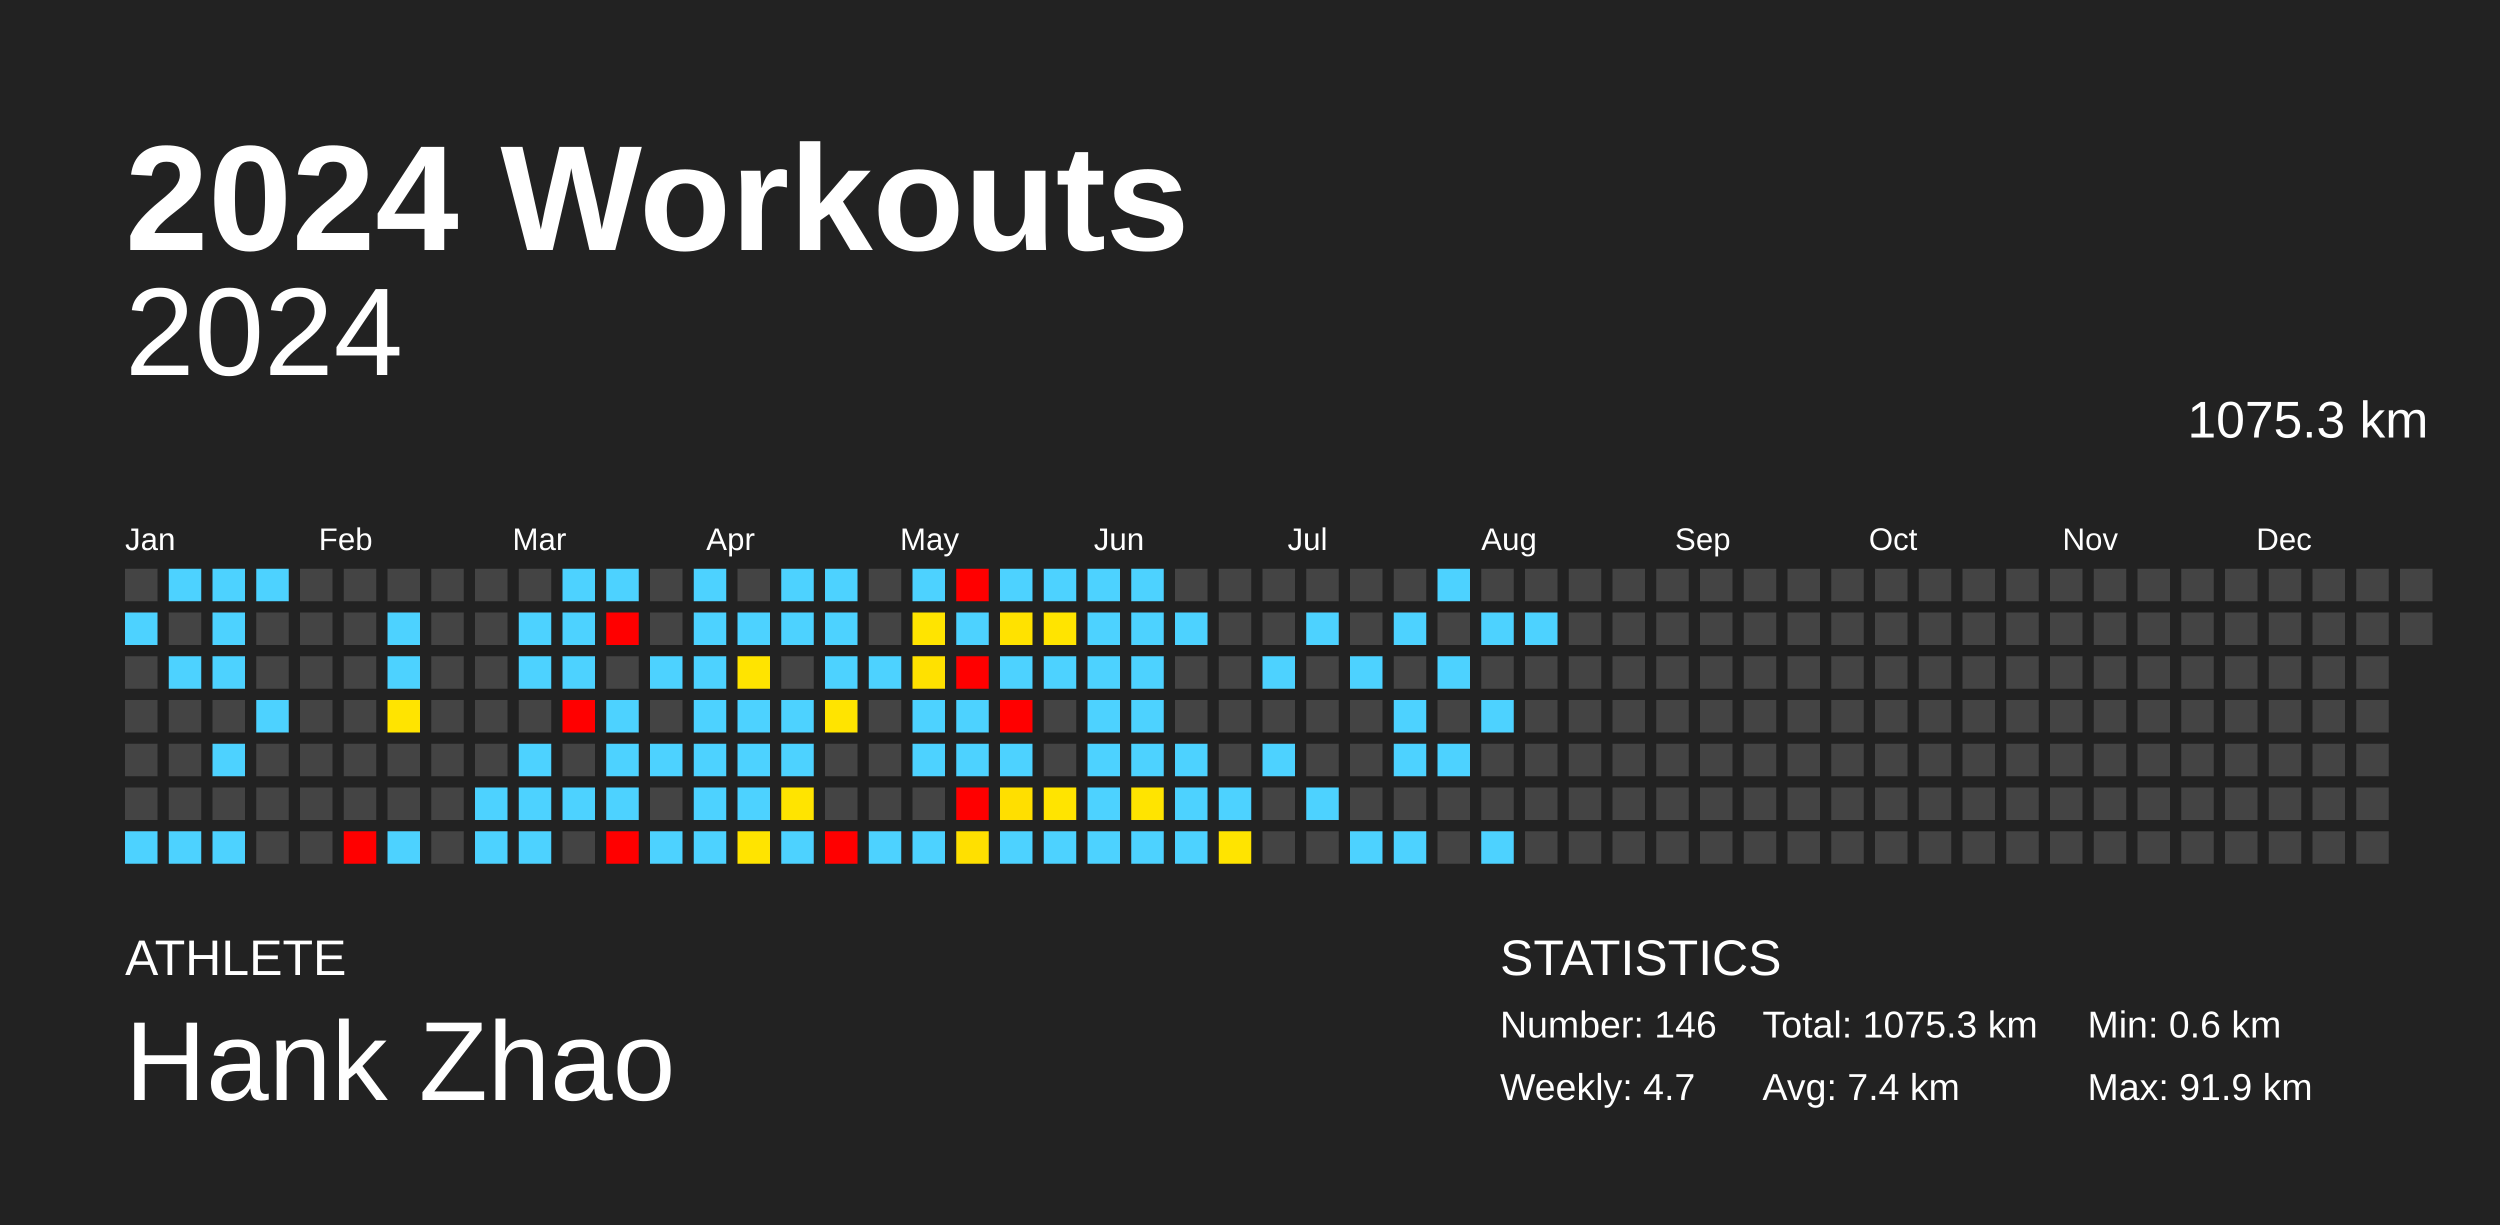
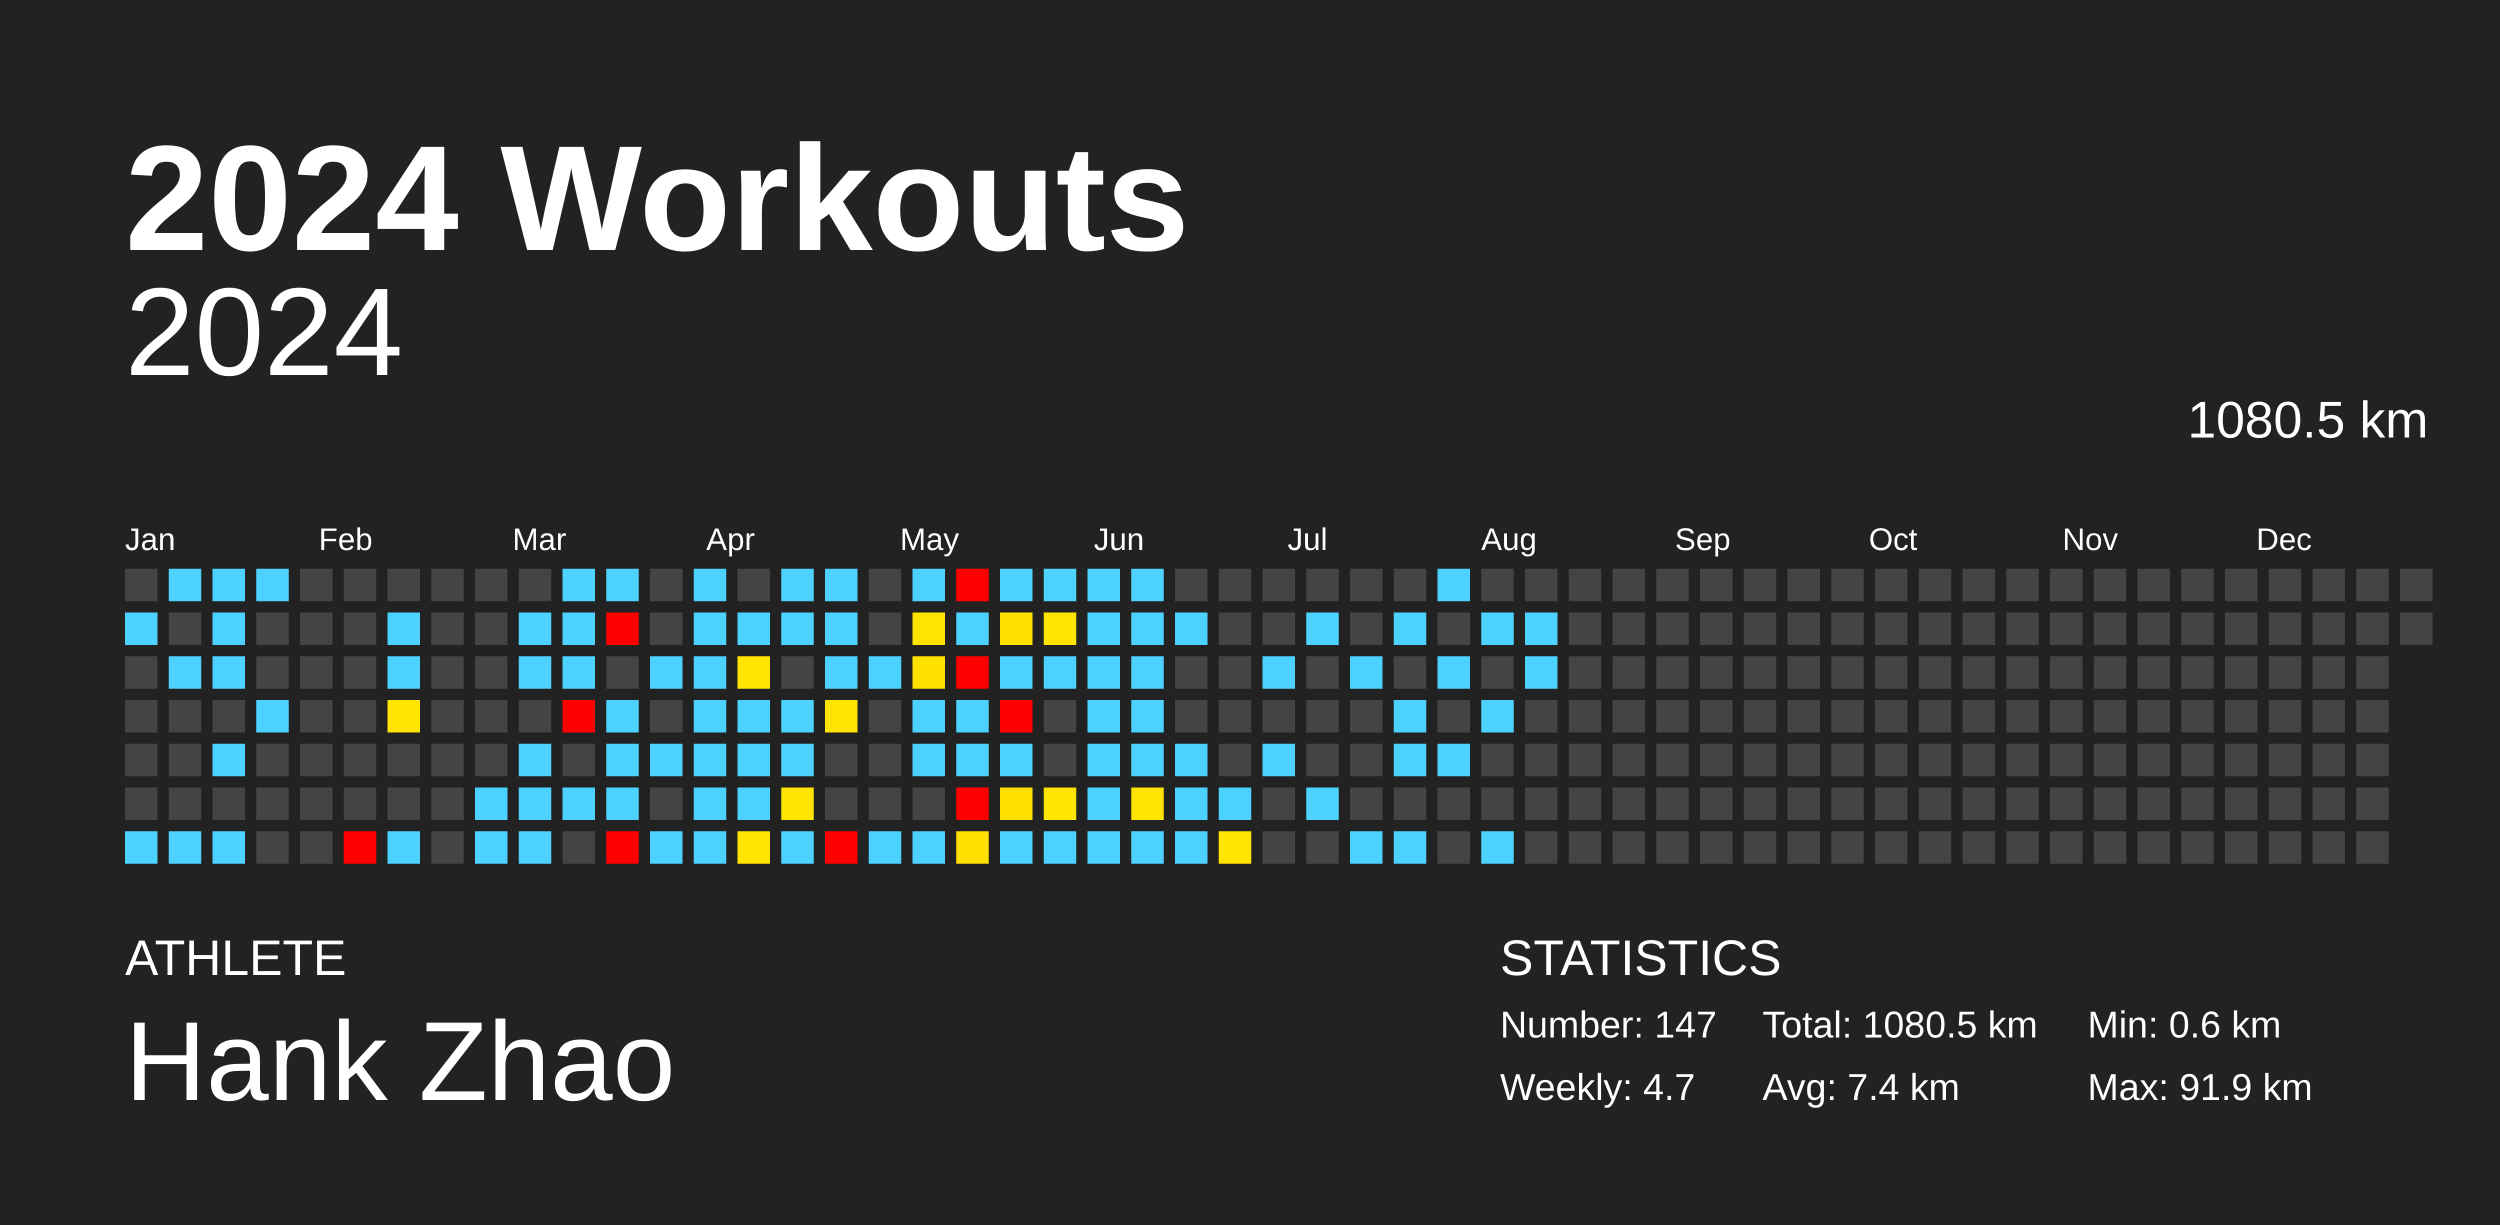
<svg xmlns="http://www.w3.org/2000/svg" baseProfile="full" height="98mm" version="1.1" viewBox="0,0,200,98" width="200mm">
  <defs />
  <rect fill="#222222" height="98" width="200" x="0" y="0" />
  <text fill="#FFFFFF" style="font-size:12px; font-family:Arial; font-weight:bold;" x="10" y="20">2024 Workouts</text>
  <text fill="#FFFFFF" style="font-size:4px; font-family:Arial" x="10" y="78">ATHLETE</text>
  <text fill="#FFFFFF" style="font-size:9px; font-family:Arial" x="10" y="88">Hank Zhao</text>
  <text fill="#FFFFFF" style="font-size:4px; font-family:Arial" x="120" y="78">STATISTICS</text>
-   <text fill="#FFFFFF" style="font-size:3px; font-family:Arial" x="120" y="83">Number: 146</text>
+   <text fill="#FFFFFF" style="font-size:3px; font-family:Arial" x="120" y="83">Number: 147</text>
  <text fill="#FFFFFF" style="font-size:3px; font-family:Arial" x="120" y="88">Weekly: 4.7</text>
-   <text fill="#FFFFFF" style="font-size:3px; font-family:Arial" x="141" y="83">Total: 1075.3 km</text>
+   <text fill="#FFFFFF" style="font-size:3px; font-family:Arial" x="141" y="83">Total: 1080.5 km</text>
  <text fill="#FFFFFF" style="font-size:3px; font-family:Arial" x="141" y="88">Avg: 7.4 km</text>
  <text fill="#FFFFFF" style="font-size:3px; font-family:Arial" x="167" y="83">Min: 0.6 km</text>
  <text fill="#FFFFFF" style="font-size:3px; font-family:Arial" x="167" y="88">Max: 91.9 km</text>
  <text alignment-baseline="hanging" fill="#FFFFFF" style="font-size:10.0px; font-family:Arial;" x="10" y="30">2024</text>
-   <text alignment-baseline="hanging" fill="#FFFFFF" style="font-size:4.125px; font-family:Arial;" x="175" y="35">1075.3 km</text>
+   <text alignment-baseline="hanging" fill="#FFFFFF" style="font-size:4.125px; font-family:Arial;" x="175" y="35">1080.5 km</text>
  <text fill="#FFFFFF" style="font-size:2.5px; font-family:Arial" x="10.0" y="44">Jan</text>
  <text fill="#FFFFFF" style="font-size:2.5px; font-family:Arial" x="25.5" y="44">Feb</text>
  <text fill="#FFFFFF" style="font-size:2.5px; font-family:Arial" x="41.0" y="44">Mar</text>
  <text fill="#FFFFFF" style="font-size:2.5px; font-family:Arial" x="56.5" y="44">Apr</text>
  <text fill="#FFFFFF" style="font-size:2.5px; font-family:Arial" x="72.0" y="44">May</text>
  <text fill="#FFFFFF" style="font-size:2.5px; font-family:Arial" x="87.5" y="44">Jun</text>
  <text fill="#FFFFFF" style="font-size:2.5px; font-family:Arial" x="103.0" y="44">Jul</text>
  <text fill="#FFFFFF" style="font-size:2.5px; font-family:Arial" x="118.5" y="44">Aug</text>
  <text fill="#FFFFFF" style="font-size:2.5px; font-family:Arial" x="134.0" y="44">Sep</text>
  <text fill="#FFFFFF" style="font-size:2.5px; font-family:Arial" x="149.5" y="44">Oct</text>
  <text fill="#FFFFFF" style="font-size:2.5px; font-family:Arial" x="165.0" y="44">Nov</text>
  <text fill="#FFFFFF" style="font-size:2.5px; font-family:Arial" x="180.5" y="44">Dec</text>
  <rect fill="#444444" height="2.6" width="2.6" x="10.0" y="45.5" />
  <rect fill="#4dd2ff" height="2.6" width="2.6" x="10.0" y="49.0" />
  <rect fill="#444444" height="2.6" width="2.6" x="10.0" y="52.5" />
  <rect fill="#444444" height="2.6" width="2.6" x="10.0" y="56.0" />
  <rect fill="#444444" height="2.6" width="2.6" x="10.0" y="59.5" />
  <rect fill="#444444" height="2.6" width="2.6" x="10.0" y="63.0" />
  <rect fill="#4dd2ff" height="2.6" width="2.6" x="10.0" y="66.5" />
  <rect fill="#4dd2ff" height="2.6" width="2.6" x="13.5" y="45.5" />
  <rect fill="#444444" height="2.6" width="2.6" x="13.5" y="49.0" />
  <rect fill="#4dd2ff" height="2.6" width="2.6" x="13.5" y="52.5" />
  <rect fill="#444444" height="2.6" width="2.6" x="13.5" y="56.0" />
  <rect fill="#444444" height="2.6" width="2.6" x="13.5" y="59.5" />
  <rect fill="#444444" height="2.6" width="2.6" x="13.5" y="63.0" />
  <rect fill="#4dd2ff" height="2.6" width="2.6" x="13.5" y="66.5" />
  <rect fill="#4dd2ff" height="2.6" width="2.6" x="17.0" y="45.5" />
  <rect fill="#4dd2ff" height="2.6" width="2.6" x="17.0" y="49.0" />
  <rect fill="#4dd2ff" height="2.6" width="2.6" x="17.0" y="52.5" />
  <rect fill="#444444" height="2.6" width="2.6" x="17.0" y="56.0" />
  <rect fill="#4dd2ff" height="2.6" width="2.6" x="17.0" y="59.5" />
  <rect fill="#444444" height="2.6" width="2.6" x="17.0" y="63.0" />
  <rect fill="#4dd2ff" height="2.6" width="2.6" x="17.0" y="66.5" />
  <rect fill="#4dd2ff" height="2.6" width="2.6" x="20.5" y="45.5" />
  <rect fill="#444444" height="2.6" width="2.6" x="20.5" y="49.0" />
  <rect fill="#444444" height="2.6" width="2.6" x="20.5" y="52.5" />
  <rect fill="#4dd2ff" height="2.6" width="2.6" x="20.5" y="56.0" />
  <rect fill="#444444" height="2.6" width="2.6" x="20.5" y="59.5" />
  <rect fill="#444444" height="2.6" width="2.6" x="20.5" y="63.0" />
  <rect fill="#444444" height="2.6" width="2.6" x="20.5" y="66.5" />
  <rect fill="#444444" height="2.6" width="2.6" x="24.0" y="45.5" />
  <rect fill="#444444" height="2.6" width="2.6" x="24.0" y="49.0" />
  <rect fill="#444444" height="2.6" width="2.6" x="24.0" y="52.5" />
  <rect fill="#444444" height="2.6" width="2.6" x="24.0" y="56.0" />
  <rect fill="#444444" height="2.6" width="2.6" x="24.0" y="59.5" />
  <rect fill="#444444" height="2.6" width="2.6" x="24.0" y="63.0" />
  <rect fill="#444444" height="2.6" width="2.6" x="24.0" y="66.5" />
  <rect fill="#444444" height="2.6" width="2.6" x="27.5" y="45.5" />
  <rect fill="#444444" height="2.6" width="2.6" x="27.5" y="49.0" />
  <rect fill="#444444" height="2.6" width="2.6" x="27.5" y="52.5" />
  <rect fill="#444444" height="2.6" width="2.6" x="27.5" y="56.0" />
  <rect fill="#444444" height="2.6" width="2.6" x="27.5" y="59.5" />
  <rect fill="#444444" height="2.6" width="2.6" x="27.5" y="63.0" />
  <rect fill="red" height="2.6" width="2.6" x="27.5" y="66.5" />
  <rect fill="#444444" height="2.6" width="2.6" x="31.0" y="45.5" />
  <rect fill="#4dd2ff" height="2.6" width="2.6" x="31.0" y="49.0" />
  <rect fill="#4dd2ff" height="2.6" width="2.6" x="31.0" y="52.5" />
  <rect fill="#ffe400" height="2.6" width="2.6" x="31.0" y="56.0" />
  <rect fill="#444444" height="2.6" width="2.6" x="31.0" y="59.5" />
  <rect fill="#444444" height="2.6" width="2.6" x="31.0" y="63.0" />
  <rect fill="#4dd2ff" height="2.6" width="2.6" x="31.0" y="66.5" />
  <rect fill="#444444" height="2.6" width="2.6" x="34.5" y="45.5" />
  <rect fill="#444444" height="2.6" width="2.6" x="34.5" y="49.0" />
  <rect fill="#444444" height="2.6" width="2.6" x="34.5" y="52.5" />
  <rect fill="#444444" height="2.6" width="2.6" x="34.5" y="56.0" />
  <rect fill="#444444" height="2.6" width="2.6" x="34.5" y="59.5" />
  <rect fill="#444444" height="2.6" width="2.6" x="34.5" y="63.0" />
  <rect fill="#444444" height="2.6" width="2.6" x="34.5" y="66.5" />
  <rect fill="#444444" height="2.6" width="2.6" x="38.0" y="45.5" />
  <rect fill="#444444" height="2.6" width="2.6" x="38.0" y="49.0" />
  <rect fill="#444444" height="2.6" width="2.6" x="38.0" y="52.5" />
  <rect fill="#444444" height="2.6" width="2.6" x="38.0" y="56.0" />
  <rect fill="#444444" height="2.6" width="2.6" x="38.0" y="59.5" />
  <rect fill="#4dd2ff" height="2.6" width="2.6" x="38.0" y="63.0" />
  <rect fill="#4dd2ff" height="2.6" width="2.6" x="38.0" y="66.5" />
  <rect fill="#444444" height="2.6" width="2.6" x="41.5" y="45.5" />
  <rect fill="#4dd2ff" height="2.6" width="2.6" x="41.5" y="49.0" />
  <rect fill="#4dd2ff" height="2.6" width="2.6" x="41.5" y="52.5" />
  <rect fill="#444444" height="2.6" width="2.6" x="41.5" y="56.0" />
  <rect fill="#4dd2ff" height="2.6" width="2.6" x="41.5" y="59.5" />
  <rect fill="#4dd2ff" height="2.6" width="2.6" x="41.5" y="63.0" />
  <rect fill="#4dd2ff" height="2.6" width="2.6" x="41.5" y="66.5" />
  <rect fill="#4dd2ff" height="2.6" width="2.6" x="45.0" y="45.5" />
  <rect fill="#4dd2ff" height="2.6" width="2.6" x="45.0" y="49.0" />
  <rect fill="#4dd2ff" height="2.6" width="2.6" x="45.0" y="52.5" />
  <rect fill="red" height="2.6" width="2.6" x="45.0" y="56.0" />
  <rect fill="#444444" height="2.6" width="2.6" x="45.0" y="59.5" />
  <rect fill="#4dd2ff" height="2.6" width="2.6" x="45.0" y="63.0" />
  <rect fill="#444444" height="2.6" width="2.6" x="45.0" y="66.5" />
  <rect fill="#4dd2ff" height="2.6" width="2.6" x="48.5" y="45.5" />
  <rect fill="red" height="2.6" width="2.6" x="48.5" y="49.0" />
  <rect fill="#444444" height="2.6" width="2.6" x="48.5" y="52.5" />
  <rect fill="#4dd2ff" height="2.6" width="2.6" x="48.5" y="56.0" />
  <rect fill="#4dd2ff" height="2.6" width="2.6" x="48.5" y="59.5" />
  <rect fill="#4dd2ff" height="2.6" width="2.6" x="48.5" y="63.0" />
  <rect fill="red" height="2.6" width="2.6" x="48.5" y="66.5" />
  <rect fill="#444444" height="2.6" width="2.6" x="52.0" y="45.5" />
  <rect fill="#444444" height="2.6" width="2.6" x="52.0" y="49.0" />
  <rect fill="#4dd2ff" height="2.6" width="2.6" x="52.0" y="52.5" />
  <rect fill="#444444" height="2.6" width="2.6" x="52.0" y="56.0" />
  <rect fill="#4dd2ff" height="2.6" width="2.6" x="52.0" y="59.5" />
  <rect fill="#444444" height="2.6" width="2.6" x="52.0" y="63.0" />
  <rect fill="#4dd2ff" height="2.6" width="2.6" x="52.0" y="66.5" />
  <rect fill="#4dd2ff" height="2.6" width="2.6" x="55.5" y="45.5" />
  <rect fill="#4dd2ff" height="2.6" width="2.6" x="55.5" y="49.0" />
  <rect fill="#4dd2ff" height="2.6" width="2.6" x="55.5" y="52.5" />
  <rect fill="#4dd2ff" height="2.6" width="2.6" x="55.5" y="56.0" />
  <rect fill="#4dd2ff" height="2.6" width="2.6" x="55.5" y="59.5" />
  <rect fill="#4dd2ff" height="2.6" width="2.6" x="55.5" y="63.0" />
  <rect fill="#4dd2ff" height="2.6" width="2.6" x="55.5" y="66.5" />
  <rect fill="#444444" height="2.6" width="2.6" x="59.0" y="45.5" />
  <rect fill="#4dd2ff" height="2.6" width="2.6" x="59.0" y="49.0" />
  <rect fill="#ffe400" height="2.6" width="2.6" x="59.0" y="52.5" />
  <rect fill="#4dd2ff" height="2.6" width="2.6" x="59.0" y="56.0" />
  <rect fill="#4dd2ff" height="2.6" width="2.6" x="59.0" y="59.5" />
  <rect fill="#4dd2ff" height="2.6" width="2.6" x="59.0" y="63.0" />
  <rect fill="#ffe400" height="2.6" width="2.6" x="59.0" y="66.5" />
  <rect fill="#4dd2ff" height="2.6" width="2.6" x="62.5" y="45.5" />
  <rect fill="#4dd2ff" height="2.6" width="2.6" x="62.5" y="49.0" />
  <rect fill="#444444" height="2.6" width="2.6" x="62.5" y="52.5" />
  <rect fill="#4dd2ff" height="2.6" width="2.6" x="62.5" y="56.0" />
  <rect fill="#4dd2ff" height="2.6" width="2.6" x="62.5" y="59.5" />
  <rect fill="#ffe400" height="2.6" width="2.6" x="62.5" y="63.0" />
  <rect fill="#4dd2ff" height="2.6" width="2.6" x="62.5" y="66.5" />
  <rect fill="#4dd2ff" height="2.6" width="2.6" x="66.0" y="45.5" />
  <rect fill="#4dd2ff" height="2.6" width="2.6" x="66.0" y="49.0" />
  <rect fill="#4dd2ff" height="2.6" width="2.6" x="66.0" y="52.5" />
  <rect fill="#ffe400" height="2.6" width="2.6" x="66.0" y="56.0" />
  <rect fill="#444444" height="2.6" width="2.6" x="66.0" y="59.5" />
  <rect fill="#444444" height="2.6" width="2.6" x="66.0" y="63.0" />
  <rect fill="red" height="2.6" width="2.6" x="66.0" y="66.5" />
  <rect fill="#444444" height="2.6" width="2.6" x="69.5" y="45.5" />
  <rect fill="#444444" height="2.6" width="2.6" x="69.5" y="49.0" />
  <rect fill="#4dd2ff" height="2.6" width="2.6" x="69.5" y="52.5" />
  <rect fill="#444444" height="2.6" width="2.6" x="69.5" y="56.0" />
  <rect fill="#444444" height="2.6" width="2.6" x="69.5" y="59.5" />
  <rect fill="#444444" height="2.6" width="2.6" x="69.5" y="63.0" />
  <rect fill="#4dd2ff" height="2.6" width="2.6" x="69.5" y="66.5" />
  <rect fill="#4dd2ff" height="2.6" width="2.6" x="73.0" y="45.5" />
  <rect fill="#ffe400" height="2.6" width="2.6" x="73.0" y="49.0" />
  <rect fill="#ffe100" height="2.6" width="2.6" x="73.0" y="52.5" />
  <rect fill="#4dd2ff" height="2.6" width="2.6" x="73.0" y="56.0" />
  <rect fill="#4dd2ff" height="2.6" width="2.6" x="73.0" y="59.5" />
  <rect fill="#444444" height="2.6" width="2.6" x="73.0" y="63.0" />
  <rect fill="#4dd2ff" height="2.6" width="2.6" x="73.0" y="66.5" />
  <rect fill="red" height="2.6" width="2.6" x="76.5" y="45.5" />
  <rect fill="#4dd2ff" height="2.6" width="2.6" x="76.5" y="49.0" />
  <rect fill="red" height="2.6" width="2.6" x="76.5" y="52.5" />
  <rect fill="#4dd2ff" height="2.6" width="2.6" x="76.5" y="56.0" />
  <rect fill="#4dd2ff" height="2.6" width="2.6" x="76.5" y="59.5" />
  <rect fill="red" height="2.6" width="2.6" x="76.5" y="63.0" />
  <rect fill="#ffe000" height="2.6" width="2.6" x="76.5" y="66.5" />
  <rect fill="#4dd2ff" height="2.6" width="2.6" x="80.0" y="45.5" />
  <rect fill="#ffe200" height="2.6" width="2.6" x="80.0" y="49.0" />
  <rect fill="#4dd2ff" height="2.6" width="2.6" x="80.0" y="52.5" />
  <rect fill="red" height="2.6" width="2.6" x="80.0" y="56.0" />
  <rect fill="#4dd2ff" height="2.6" width="2.6" x="80.0" y="59.5" />
  <rect fill="#ffdf00" height="2.6" width="2.6" x="80.0" y="63.0" />
  <rect fill="#4dd2ff" height="2.6" width="2.6" x="80.0" y="66.5" />
  <rect fill="#4dd2ff" height="2.6" width="2.6" x="83.5" y="45.5" />
  <rect fill="#ffe400" height="2.6" width="2.6" x="83.5" y="49.0" />
  <rect fill="#4dd2ff" height="2.6" width="2.6" x="83.5" y="52.5" />
  <rect fill="#444444" height="2.6" width="2.6" x="83.5" y="56.0" />
  <rect fill="#444444" height="2.6" width="2.6" x="83.5" y="59.5" />
  <rect fill="#ffe400" height="2.6" width="2.6" x="83.5" y="63.0" />
  <rect fill="#4dd2ff" height="2.6" width="2.6" x="83.5" y="66.5" />
  <rect fill="#4dd2ff" height="2.6" width="2.6" x="87.0" y="45.5" />
  <rect fill="#4dd2ff" height="2.6" width="2.6" x="87.0" y="49.0" />
  <rect fill="#4dd2ff" height="2.6" width="2.6" x="87.0" y="52.5" />
  <rect fill="#4dd2ff" height="2.6" width="2.6" x="87.0" y="56.0" />
  <rect fill="#4dd2ff" height="2.6" width="2.6" x="87.0" y="59.5" />
  <rect fill="#4dd2ff" height="2.6" width="2.6" x="87.0" y="63.0" />
  <rect fill="#4dd2ff" height="2.6" width="2.6" x="87.0" y="66.5" />
  <rect fill="#4dd2ff" height="2.6" width="2.6" x="90.5" y="45.5" />
  <rect fill="#4dd2ff" height="2.6" width="2.6" x="90.5" y="49.0" />
  <rect fill="#4dd2ff" height="2.6" width="2.6" x="90.5" y="52.5" />
  <rect fill="#4dd2ff" height="2.6" width="2.6" x="90.5" y="56.0" />
  <rect fill="#4dd2ff" height="2.6" width="2.6" x="90.5" y="59.5" />
  <rect fill="#ffe400" height="2.6" width="2.6" x="90.5" y="63.0" />
  <rect fill="#4dd2ff" height="2.6" width="2.6" x="90.5" y="66.5" />
  <rect fill="#444444" height="2.6" width="2.6" x="94.0" y="45.5" />
  <rect fill="#4dd2ff" height="2.6" width="2.6" x="94.0" y="49.0" />
  <rect fill="#444444" height="2.6" width="2.6" x="94.0" y="52.5" />
  <rect fill="#444444" height="2.6" width="2.6" x="94.0" y="56.0" />
  <rect fill="#4dd2ff" height="2.6" width="2.6" x="94.0" y="59.5" />
  <rect fill="#4dd2ff" height="2.6" width="2.6" x="94.0" y="63.0" />
  <rect fill="#4dd2ff" height="2.6" width="2.6" x="94.0" y="66.5" />
  <rect fill="#444444" height="2.6" width="2.6" x="97.5" y="45.5" />
  <rect fill="#444444" height="2.6" width="2.6" x="97.5" y="49.0" />
  <rect fill="#444444" height="2.6" width="2.6" x="97.5" y="52.5" />
  <rect fill="#444444" height="2.6" width="2.6" x="97.5" y="56.0" />
  <rect fill="#444444" height="2.6" width="2.6" x="97.5" y="59.5" />
  <rect fill="#4dd2ff" height="2.6" width="2.6" x="97.5" y="63.0" />
  <rect fill="#ffe400" height="2.6" width="2.6" x="97.5" y="66.5" />
  <rect fill="#444444" height="2.6" width="2.6" x="101.0" y="45.5" />
  <rect fill="#444444" height="2.6" width="2.6" x="101.0" y="49.0" />
  <rect fill="#4dd2ff" height="2.6" width="2.6" x="101.0" y="52.5" />
  <rect fill="#444444" height="2.6" width="2.6" x="101.0" y="56.0" />
  <rect fill="#4dd2ff" height="2.6" width="2.6" x="101.0" y="59.5" />
  <rect fill="#444444" height="2.6" width="2.6" x="101.0" y="63.0" />
  <rect fill="#444444" height="2.6" width="2.6" x="101.0" y="66.5" />
  <rect fill="#444444" height="2.6" width="2.6" x="104.5" y="45.5" />
  <rect fill="#4dd2ff" height="2.6" width="2.6" x="104.5" y="49.0" />
  <rect fill="#444444" height="2.6" width="2.6" x="104.5" y="52.5" />
  <rect fill="#444444" height="2.6" width="2.6" x="104.5" y="56.0" />
  <rect fill="#444444" height="2.6" width="2.6" x="104.5" y="59.5" />
  <rect fill="#4dd2ff" height="2.6" width="2.6" x="104.5" y="63.0" />
  <rect fill="#444444" height="2.6" width="2.6" x="104.5" y="66.5" />
  <rect fill="#444444" height="2.6" width="2.6" x="108.0" y="45.5" />
  <rect fill="#444444" height="2.6" width="2.6" x="108.0" y="49.0" />
  <rect fill="#4dd2ff" height="2.6" width="2.6" x="108.0" y="52.5" />
  <rect fill="#444444" height="2.6" width="2.6" x="108.0" y="56.0" />
  <rect fill="#444444" height="2.6" width="2.6" x="108.0" y="59.5" />
  <rect fill="#444444" height="2.6" width="2.6" x="108.0" y="63.0" />
  <rect fill="#4dd2ff" height="2.6" width="2.6" x="108.0" y="66.5" />
  <rect fill="#444444" height="2.6" width="2.6" x="111.5" y="45.5" />
  <rect fill="#4dd2ff" height="2.6" width="2.6" x="111.5" y="49.0" />
  <rect fill="#444444" height="2.6" width="2.6" x="111.5" y="52.5" />
  <rect fill="#4dd2ff" height="2.6" width="2.6" x="111.5" y="56.0" />
  <rect fill="#4dd2ff" height="2.6" width="2.6" x="111.5" y="59.5" />
  <rect fill="#444444" height="2.6" width="2.6" x="111.5" y="63.0" />
  <rect fill="#4dd2ff" height="2.6" width="2.6" x="111.5" y="66.5" />
  <rect fill="#4dd2ff" height="2.6" width="2.6" x="115.0" y="45.5" />
  <rect fill="#444444" height="2.6" width="2.6" x="115.0" y="49.0" />
  <rect fill="#4dd2ff" height="2.6" width="2.6" x="115.0" y="52.5" />
  <rect fill="#444444" height="2.6" width="2.6" x="115.0" y="56.0" />
  <rect fill="#4dd2ff" height="2.6" width="2.6" x="115.0" y="59.5" />
  <rect fill="#444444" height="2.6" width="2.6" x="115.0" y="63.0" />
  <rect fill="#444444" height="2.6" width="2.6" x="115.0" y="66.5" />
  <rect fill="#444444" height="2.6" width="2.6" x="118.5" y="45.5" />
  <rect fill="#4dd2ff" height="2.6" width="2.6" x="118.5" y="49.0" />
  <rect fill="#444444" height="2.6" width="2.6" x="118.5" y="52.5" />
  <rect fill="#4dd2ff" height="2.6" width="2.6" x="118.5" y="56.0" />
  <rect fill="#444444" height="2.6" width="2.6" x="118.5" y="59.5" />
  <rect fill="#444444" height="2.6" width="2.6" x="118.5" y="63.0" />
  <rect fill="#4dd2ff" height="2.6" width="2.6" x="118.5" y="66.5" />
  <rect fill="#444444" height="2.6" width="2.6" x="122.0" y="45.5" />
  <rect fill="#4dd2ff" height="2.6" width="2.6" x="122.0" y="49.0" />
-   <rect fill="#444444" height="2.6" width="2.6" x="122.0" y="52.5" />
+   <rect fill="#4dd2ff" height="2.6" width="2.6" x="122.0" y="52.5" />
  <rect fill="#444444" height="2.6" width="2.6" x="122.0" y="56.0" />
  <rect fill="#444444" height="2.6" width="2.6" x="122.0" y="59.5" />
  <rect fill="#444444" height="2.6" width="2.6" x="122.0" y="63.0" />
  <rect fill="#444444" height="2.6" width="2.6" x="122.0" y="66.5" />
  <rect fill="#444444" height="2.6" width="2.6" x="125.5" y="45.5" />
  <rect fill="#444444" height="2.6" width="2.6" x="125.5" y="49.0" />
  <rect fill="#444444" height="2.6" width="2.6" x="125.5" y="52.5" />
  <rect fill="#444444" height="2.6" width="2.6" x="125.5" y="56.0" />
  <rect fill="#444444" height="2.6" width="2.6" x="125.5" y="59.5" />
  <rect fill="#444444" height="2.6" width="2.6" x="125.5" y="63.0" />
  <rect fill="#444444" height="2.6" width="2.6" x="125.5" y="66.5" />
  <rect fill="#444444" height="2.6" width="2.6" x="129.0" y="45.5" />
  <rect fill="#444444" height="2.6" width="2.6" x="129.0" y="49.0" />
  <rect fill="#444444" height="2.6" width="2.6" x="129.0" y="52.5" />
  <rect fill="#444444" height="2.6" width="2.6" x="129.0" y="56.0" />
  <rect fill="#444444" height="2.6" width="2.6" x="129.0" y="59.5" />
  <rect fill="#444444" height="2.6" width="2.6" x="129.0" y="63.0" />
  <rect fill="#444444" height="2.6" width="2.6" x="129.0" y="66.5" />
  <rect fill="#444444" height="2.6" width="2.6" x="132.5" y="45.5" />
  <rect fill="#444444" height="2.6" width="2.6" x="132.5" y="49.0" />
  <rect fill="#444444" height="2.6" width="2.6" x="132.5" y="52.5" />
  <rect fill="#444444" height="2.6" width="2.6" x="132.5" y="56.0" />
  <rect fill="#444444" height="2.6" width="2.6" x="132.5" y="59.5" />
  <rect fill="#444444" height="2.6" width="2.6" x="132.5" y="63.0" />
  <rect fill="#444444" height="2.6" width="2.6" x="132.5" y="66.5" />
  <rect fill="#444444" height="2.6" width="2.6" x="136.0" y="45.5" />
  <rect fill="#444444" height="2.6" width="2.6" x="136.0" y="49.0" />
  <rect fill="#444444" height="2.6" width="2.6" x="136.0" y="52.5" />
  <rect fill="#444444" height="2.6" width="2.6" x="136.0" y="56.0" />
  <rect fill="#444444" height="2.6" width="2.6" x="136.0" y="59.5" />
  <rect fill="#444444" height="2.6" width="2.6" x="136.0" y="63.0" />
  <rect fill="#444444" height="2.6" width="2.6" x="136.0" y="66.5" />
  <rect fill="#444444" height="2.6" width="2.6" x="139.5" y="45.5" />
  <rect fill="#444444" height="2.6" width="2.6" x="139.5" y="49.0" />
  <rect fill="#444444" height="2.6" width="2.6" x="139.5" y="52.5" />
  <rect fill="#444444" height="2.6" width="2.6" x="139.5" y="56.0" />
  <rect fill="#444444" height="2.6" width="2.6" x="139.5" y="59.5" />
  <rect fill="#444444" height="2.6" width="2.6" x="139.5" y="63.0" />
  <rect fill="#444444" height="2.6" width="2.6" x="139.5" y="66.5" />
  <rect fill="#444444" height="2.6" width="2.6" x="143.0" y="45.5" />
  <rect fill="#444444" height="2.6" width="2.6" x="143.0" y="49.0" />
  <rect fill="#444444" height="2.6" width="2.6" x="143.0" y="52.5" />
  <rect fill="#444444" height="2.6" width="2.6" x="143.0" y="56.0" />
  <rect fill="#444444" height="2.6" width="2.6" x="143.0" y="59.5" />
  <rect fill="#444444" height="2.6" width="2.6" x="143.0" y="63.0" />
  <rect fill="#444444" height="2.6" width="2.6" x="143.0" y="66.5" />
  <rect fill="#444444" height="2.6" width="2.6" x="146.5" y="45.5" />
  <rect fill="#444444" height="2.6" width="2.6" x="146.5" y="49.0" />
  <rect fill="#444444" height="2.6" width="2.6" x="146.5" y="52.5" />
  <rect fill="#444444" height="2.6" width="2.6" x="146.5" y="56.0" />
  <rect fill="#444444" height="2.6" width="2.6" x="146.5" y="59.5" />
  <rect fill="#444444" height="2.6" width="2.6" x="146.5" y="63.0" />
  <rect fill="#444444" height="2.6" width="2.6" x="146.5" y="66.5" />
  <rect fill="#444444" height="2.6" width="2.6" x="150.0" y="45.5" />
  <rect fill="#444444" height="2.6" width="2.6" x="150.0" y="49.0" />
  <rect fill="#444444" height="2.6" width="2.6" x="150.0" y="52.5" />
  <rect fill="#444444" height="2.6" width="2.6" x="150.0" y="56.0" />
  <rect fill="#444444" height="2.6" width="2.6" x="150.0" y="59.5" />
  <rect fill="#444444" height="2.6" width="2.6" x="150.0" y="63.0" />
  <rect fill="#444444" height="2.6" width="2.6" x="150.0" y="66.5" />
  <rect fill="#444444" height="2.6" width="2.6" x="153.5" y="45.5" />
  <rect fill="#444444" height="2.6" width="2.6" x="153.5" y="49.0" />
  <rect fill="#444444" height="2.6" width="2.6" x="153.5" y="52.5" />
  <rect fill="#444444" height="2.6" width="2.6" x="153.5" y="56.0" />
  <rect fill="#444444" height="2.6" width="2.6" x="153.5" y="59.5" />
  <rect fill="#444444" height="2.6" width="2.6" x="153.5" y="63.0" />
  <rect fill="#444444" height="2.6" width="2.6" x="153.5" y="66.5" />
  <rect fill="#444444" height="2.6" width="2.6" x="157.0" y="45.5" />
  <rect fill="#444444" height="2.6" width="2.6" x="157.0" y="49.0" />
  <rect fill="#444444" height="2.6" width="2.6" x="157.0" y="52.5" />
  <rect fill="#444444" height="2.6" width="2.6" x="157.0" y="56.0" />
  <rect fill="#444444" height="2.6" width="2.6" x="157.0" y="59.5" />
  <rect fill="#444444" height="2.6" width="2.6" x="157.0" y="63.0" />
  <rect fill="#444444" height="2.6" width="2.6" x="157.0" y="66.5" />
  <rect fill="#444444" height="2.6" width="2.6" x="160.5" y="45.5" />
  <rect fill="#444444" height="2.6" width="2.6" x="160.5" y="49.0" />
  <rect fill="#444444" height="2.6" width="2.6" x="160.5" y="52.5" />
  <rect fill="#444444" height="2.6" width="2.6" x="160.5" y="56.0" />
  <rect fill="#444444" height="2.6" width="2.6" x="160.5" y="59.5" />
  <rect fill="#444444" height="2.6" width="2.6" x="160.5" y="63.0" />
  <rect fill="#444444" height="2.6" width="2.6" x="160.5" y="66.5" />
  <rect fill="#444444" height="2.6" width="2.6" x="164.0" y="45.5" />
  <rect fill="#444444" height="2.6" width="2.6" x="164.0" y="49.0" />
  <rect fill="#444444" height="2.6" width="2.6" x="164.0" y="52.5" />
  <rect fill="#444444" height="2.6" width="2.6" x="164.0" y="56.0" />
  <rect fill="#444444" height="2.6" width="2.6" x="164.0" y="59.5" />
  <rect fill="#444444" height="2.6" width="2.6" x="164.0" y="63.0" />
  <rect fill="#444444" height="2.6" width="2.6" x="164.0" y="66.5" />
  <rect fill="#444444" height="2.6" width="2.6" x="167.5" y="45.5" />
  <rect fill="#444444" height="2.6" width="2.6" x="167.5" y="49.0" />
  <rect fill="#444444" height="2.6" width="2.6" x="167.5" y="52.5" />
  <rect fill="#444444" height="2.6" width="2.6" x="167.5" y="56.0" />
  <rect fill="#444444" height="2.6" width="2.6" x="167.5" y="59.5" />
  <rect fill="#444444" height="2.6" width="2.6" x="167.5" y="63.0" />
  <rect fill="#444444" height="2.6" width="2.6" x="167.5" y="66.5" />
  <rect fill="#444444" height="2.6" width="2.6" x="171.0" y="45.5" />
  <rect fill="#444444" height="2.6" width="2.6" x="171.0" y="49.0" />
  <rect fill="#444444" height="2.6" width="2.6" x="171.0" y="52.5" />
  <rect fill="#444444" height="2.6" width="2.6" x="171.0" y="56.0" />
  <rect fill="#444444" height="2.6" width="2.6" x="171.0" y="59.5" />
  <rect fill="#444444" height="2.6" width="2.6" x="171.0" y="63.0" />
  <rect fill="#444444" height="2.6" width="2.6" x="171.0" y="66.5" />
  <rect fill="#444444" height="2.6" width="2.6" x="174.5" y="45.5" />
  <rect fill="#444444" height="2.6" width="2.6" x="174.5" y="49.0" />
  <rect fill="#444444" height="2.6" width="2.6" x="174.5" y="52.5" />
  <rect fill="#444444" height="2.6" width="2.6" x="174.5" y="56.0" />
  <rect fill="#444444" height="2.6" width="2.6" x="174.5" y="59.5" />
  <rect fill="#444444" height="2.6" width="2.6" x="174.5" y="63.0" />
  <rect fill="#444444" height="2.6" width="2.6" x="174.5" y="66.5" />
  <rect fill="#444444" height="2.6" width="2.6" x="178.0" y="45.5" />
  <rect fill="#444444" height="2.6" width="2.6" x="178.0" y="49.0" />
  <rect fill="#444444" height="2.6" width="2.6" x="178.0" y="52.5" />
  <rect fill="#444444" height="2.6" width="2.6" x="178.0" y="56.0" />
  <rect fill="#444444" height="2.6" width="2.6" x="178.0" y="59.5" />
  <rect fill="#444444" height="2.6" width="2.6" x="178.0" y="63.0" />
  <rect fill="#444444" height="2.6" width="2.6" x="178.0" y="66.5" />
  <rect fill="#444444" height="2.6" width="2.6" x="181.5" y="45.5" />
  <rect fill="#444444" height="2.6" width="2.6" x="181.5" y="49.0" />
  <rect fill="#444444" height="2.6" width="2.6" x="181.5" y="52.5" />
  <rect fill="#444444" height="2.6" width="2.6" x="181.5" y="56.0" />
  <rect fill="#444444" height="2.6" width="2.6" x="181.5" y="59.5" />
  <rect fill="#444444" height="2.6" width="2.6" x="181.5" y="63.0" />
  <rect fill="#444444" height="2.6" width="2.6" x="181.5" y="66.5" />
  <rect fill="#444444" height="2.6" width="2.6" x="185.0" y="45.5" />
  <rect fill="#444444" height="2.6" width="2.6" x="185.0" y="49.0" />
  <rect fill="#444444" height="2.6" width="2.6" x="185.0" y="52.5" />
  <rect fill="#444444" height="2.6" width="2.6" x="185.0" y="56.0" />
  <rect fill="#444444" height="2.6" width="2.6" x="185.0" y="59.5" />
  <rect fill="#444444" height="2.6" width="2.6" x="185.0" y="63.0" />
  <rect fill="#444444" height="2.6" width="2.6" x="185.0" y="66.5" />
  <rect fill="#444444" height="2.6" width="2.6" x="188.5" y="45.5" />
  <rect fill="#444444" height="2.6" width="2.6" x="188.5" y="49.0" />
  <rect fill="#444444" height="2.6" width="2.6" x="188.5" y="52.5" />
  <rect fill="#444444" height="2.6" width="2.6" x="188.5" y="56.0" />
  <rect fill="#444444" height="2.6" width="2.6" x="188.5" y="59.5" />
  <rect fill="#444444" height="2.6" width="2.6" x="188.5" y="63.0" />
  <rect fill="#444444" height="2.6" width="2.6" x="188.5" y="66.5" />
  <rect fill="#444444" height="2.6" width="2.6" x="192.0" y="45.5" />
  <rect fill="#444444" height="2.6" width="2.6" x="192.0" y="49.0" />
</svg>
